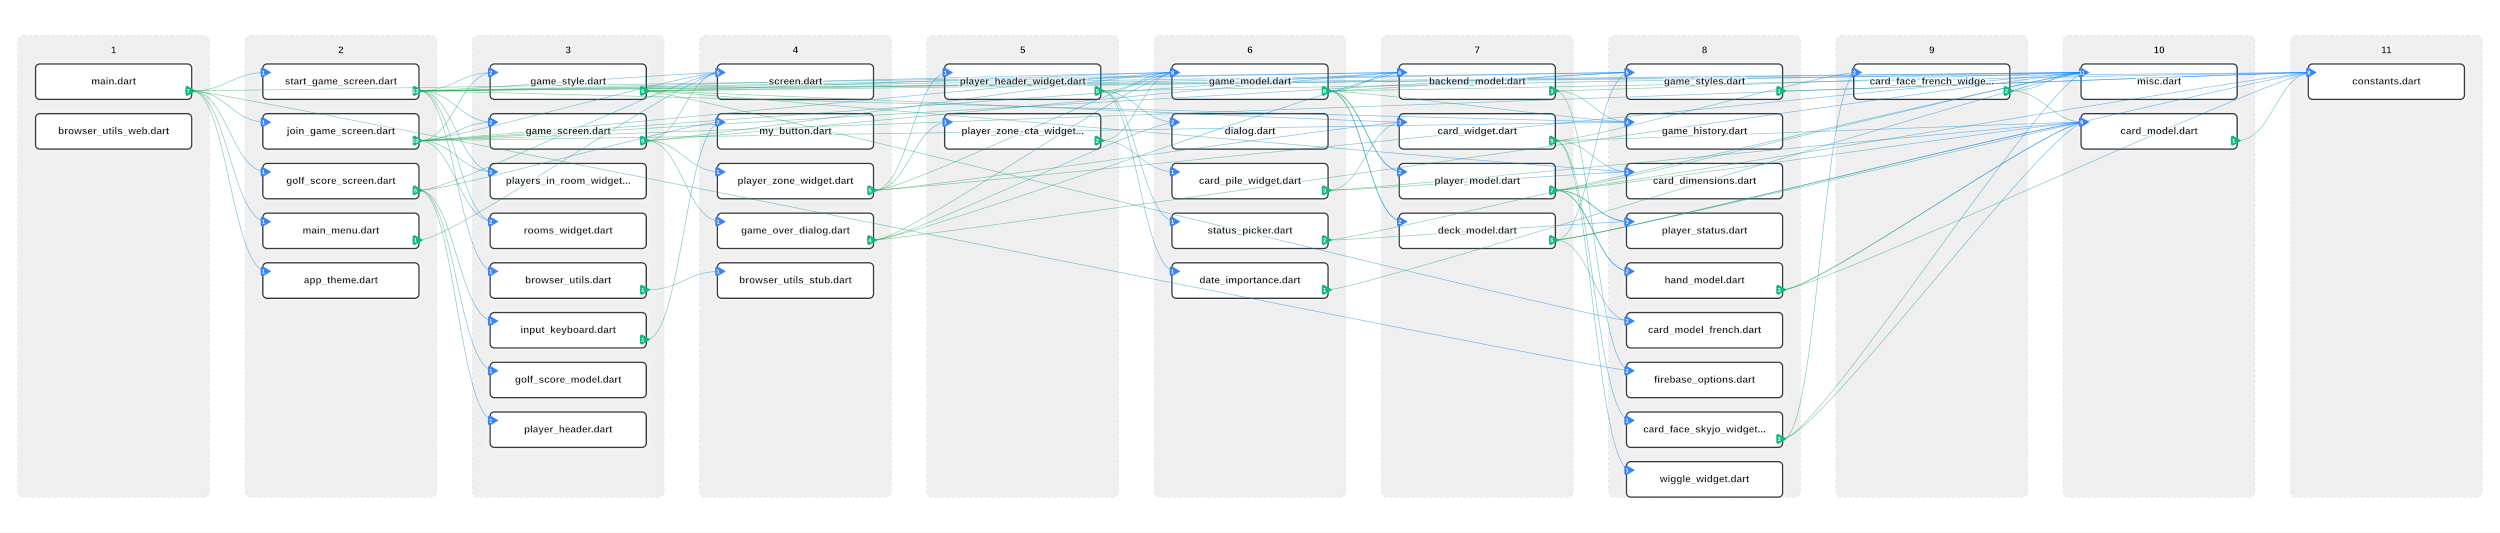
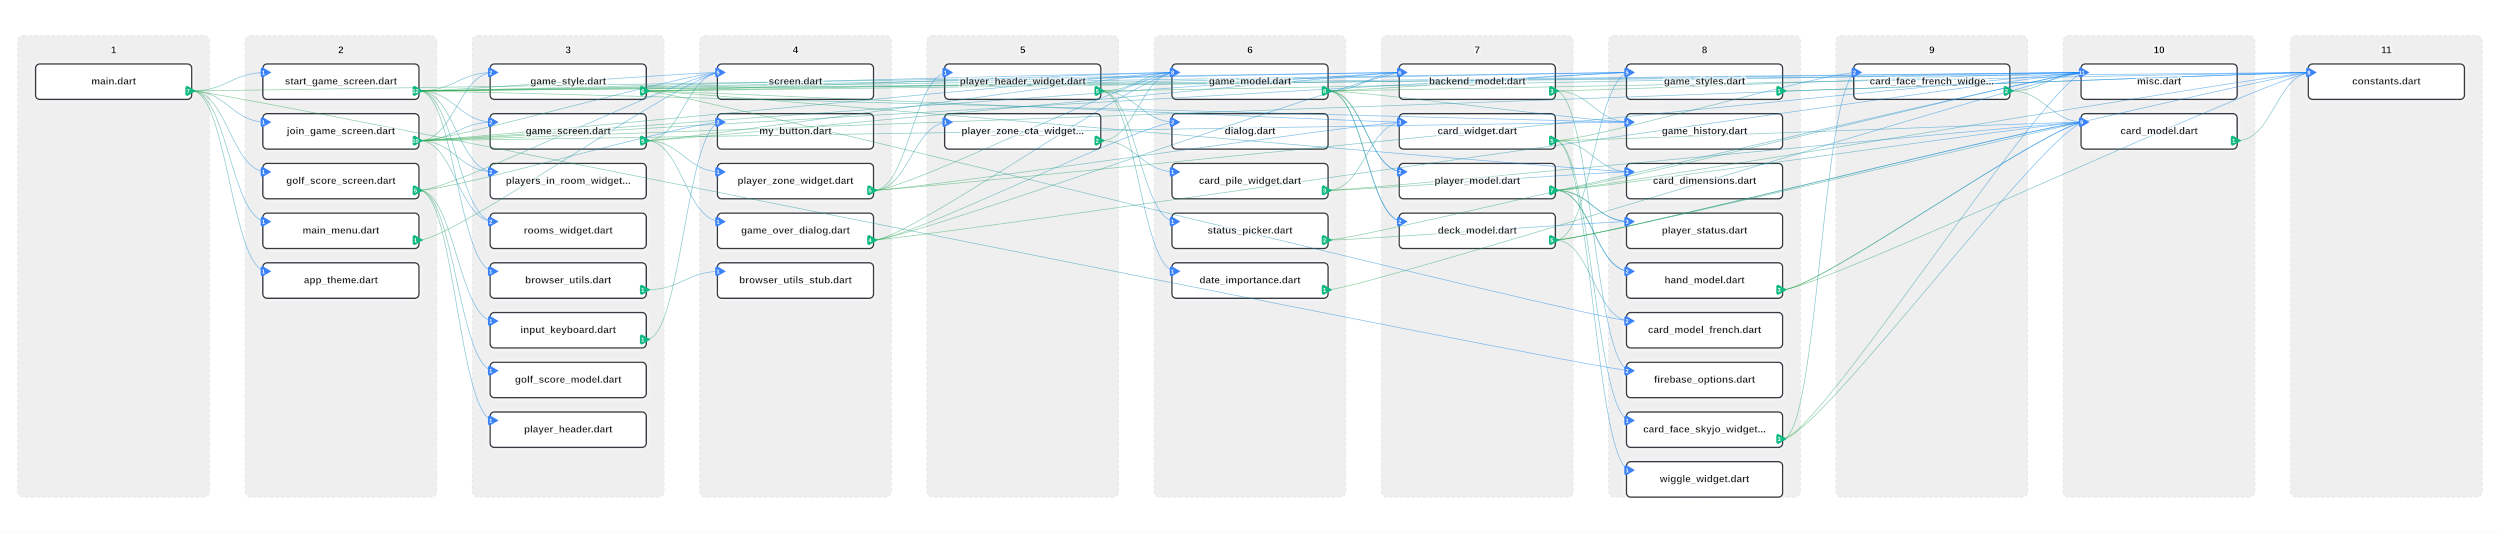
<svg xmlns="http://www.w3.org/2000/svg" width="3520" height="750" viewBox="0 0 3520 750" font-family="Arial, Helvetica, sans-serif">
  <defs>
    <filter id="whiteShadow" x="-20%" y="-20%" width="140%" height="140%">
      <feGaussianBlur in="SourceAlpha" stdDeviation="3" />
      <feOffset dx="0" dy="0" result="offsetblur" />
      <feFlood flood-color="white" flood-opacity="1" />
      <feComposite in2="offsetblur" operator="in" />
      <feMerge>
        <feMergeNode />
        <feMergeNode in="SourceGraphic" />
      </feMerge>
    </filter>
    <filter id="hierarchicalShadow" x="-20%" y="-20%" width="140%" height="140%">
      <feGaussianBlur in="SourceAlpha" stdDeviation="5" />
      <feOffset dx="2" dy="2" result="offsetblur" />
      <feFlood flood-color="rgba(0,0,0,0.1)" flood-opacity="0.8" />
      <feComposite in2="offsetblur" operator="in" />
      <feMerge>
        <feMergeNode />
        <feMergeNode in="SourceGraphic" />
      </feMerge>
    </filter>
    <filter id="outlineWhite">
      <feMorphology in="SourceAlpha" result="DILATED" operator="dilate" radius="2" />
      <feFlood flood-color="white" flood-opacity="0.5" result="WHITE" />
      <feComposite in="WHITE" in2="DILATED" operator="in" result="OUTLINE" />
      <feMerge>
        <feMergeNode in="OUTLINE" />
        <feMergeNode in="SourceGraphic" />
      </feMerge>
    </filter>
    <linearGradient id="horizontalGradient" x1="0%" y1="0%" x2="100%" y2="0%">
      <stop offset="0%" stop-color="#28a745" />
      <stop offset="100%" stop-color="#007bff" />
    </linearGradient>
    <linearGradient id="verticalGradient" x1="0%" y1="0%" x2="0%" y2="100%">
      <stop offset="0%" stop-color="#28a745" />
      <stop offset="100%" stop-color="#007bff" />
    </linearGradient>
  </defs>
  <style>
  /* Container and layer styles */
  .layerBackground { 
    fill: rgba(52, 58, 64, 0.08); 
    stroke: #dee2e6; 
    stroke-width: 1; 
    stroke-dasharray: 4,4; 
  }

  .layerBackground:hover { 
    fill: rgba(52, 58, 64, 0.12); 
    stroke: black; 
    stroke-dasharray: 0; 
    transition: all 0.3s ease-in-out; 
  }
  
  .layerTitle { 
    fill: black; 
    font-size: 14px; 
    font-weight: bold; 
    text-anchor: middle; 
    filter: url(#outlineWhite); 
  }
  
  /* Node styles */
  .nodeRect { 
    fill: #ffffff; 
    stroke: #343a40; 
    stroke-width: 2; 
    rx: 6; 
    ry: 6; 
    cursor: pointer; 
    filter: url(#whiteShadow); 
    transition: all 0.1s ease-in-out; 
  }
  
  .nodeRect:hover { 
    stroke: black; 
    stroke-width: 5; 
  }
  
  .nodeText { 
    fill: #212529; 
    font-size: 14px; 
    font-weight: 900; 
    text-anchor: middle; 
    dominant-baseline: middle; 
    filter: url(#outlineWhite); 
  }
  
  /* File node styles */
  .fileNode { 
    fill: #ffffff; 
    stroke: #d0d7de; 
    stroke-width: 1; 
    transition: all 0.1s ease-in-out; 
  }
  
  .fileNode:hover { 
    stroke: #007bff; 
    stroke-width: 2; 
  }
  
  /* Unified edge styles */
  .edge { 
    fill: none; 
    stroke: url(#horizontalGradient); 
    stroke-width: 1; 
    opacity: 0.5;
    transition: all 0.1s ease-in-out; 
  }
  
  .edge:hover { 
    stroke: url(#horizontalGradient); 
    stroke-width: 3; 
    opacity: 1.0; 
  }
  
  .edgeVertical { 
    fill: none; 
    stroke: url(#verticalGradient); 
    stroke-width: 1; 
    opacity: 0.5; 
    transition: all 0.1s ease-in-out; 
  }
  
  .edgeVertical:hover { 
    stroke: url(#verticalGradient); 
    stroke-width: 3; 
    opacity: 1.0; 
  }
  
  /* Special edge styles */
  .cycleEdge { 
    stroke: red; 
    stroke-width: 5; 
    opacity: 0.9; 
  }
  
  /* Unified badge styles with '?' cursor */
  .badge { 
    font-size: 10px; 
    font-weight: bold; 
    fill: white; 
    text-anchor: middle; 
    dominant-baseline: middle; 
    cursor: help; 
    transition: all 0.1s ease-in-out; 
  }
  
  .badge:hover { 
    opacity: 0.8; 
  }
  
  /* Special styles */
  .folderTitleLayer { 
    pointer-events: none; 
    isolation: isolate; 
  }
</style>
  <rect width="100%" height="100%" fill="white" />
  <rect x="25.0" y="50" width="270.0" height="650" rx="8" class="layerBackground" />
  <text x="160.0" y="75" class="layerTitle">1</text>
  <rect x="345.0" y="50" width="270.0" height="650" rx="8" class="layerBackground" />
  <text x="480.0" y="75" class="layerTitle">2</text>
  <rect x="665.0" y="50" width="270.0" height="650" rx="8" class="layerBackground" />
  <text x="800.0" y="75" class="layerTitle">3</text>
  <rect x="985.0" y="50" width="270.0" height="650" rx="8" class="layerBackground" />
  <text x="1120.0" y="75" class="layerTitle">4</text>
  <rect x="1305.0" y="50" width="270.0" height="650" rx="8" class="layerBackground" />
  <text x="1440.0" y="75" class="layerTitle">5</text>
  <rect x="1625.0" y="50" width="270.0" height="650" rx="8" class="layerBackground" />
  <text x="1760.0" y="75" class="layerTitle">6</text>
  <rect x="1945.0" y="50" width="270.0" height="650" rx="8" class="layerBackground" />
  <text x="2080.0" y="75" class="layerTitle">7</text>
  <rect x="2265.0" y="50" width="270.0" height="650" rx="8" class="layerBackground" />
  <text x="2400.0" y="75" class="layerTitle">8</text>
  <rect x="2585.0" y="50" width="270.0" height="650" rx="8" class="layerBackground" />
  <text x="2720.0" y="75" class="layerTitle">9</text>
  <rect x="2905.0" y="50" width="270.0" height="650" rx="8" class="layerBackground" />
  <text x="3040.0" y="75" class="layerTitle">10</text>
  <rect x="3225.0" y="50" width="270.0" height="650" rx="8" class="layerBackground" />
  <text x="3360.0" y="75" class="layerTitle">11</text>
  <rect x="50.0" y="90.0" width="220" height="50" class="nodeRect" />
-   <rect x="50.0" y="160.0" width="220" height="50" class="nodeRect" />
  <rect x="370.0" y="90.0" width="220" height="50" class="nodeRect" />
  <rect x="370.0" y="160.0" width="220" height="50" class="nodeRect" />
  <rect x="370.0" y="230.0" width="220" height="50" class="nodeRect" />
  <rect x="370.0" y="300.0" width="220" height="50" class="nodeRect" />
  <rect x="370.0" y="370.0" width="220" height="50" class="nodeRect" />
  <rect x="690.0" y="90.0" width="220" height="50" class="nodeRect" />
  <rect x="690.0" y="160.0" width="220" height="50" class="nodeRect" />
  <rect x="690.0" y="230.0" width="220" height="50" class="nodeRect" />
  <rect x="690.0" y="300.0" width="220" height="50" class="nodeRect" />
  <rect x="690.0" y="370.0" width="220" height="50" class="nodeRect" />
  <rect x="690.0" y="440.0" width="220" height="50" class="nodeRect" />
  <rect x="690.0" y="510.0" width="220" height="50" class="nodeRect" />
  <rect x="690.0" y="580.0" width="220" height="50" class="nodeRect" />
  <rect x="1010.0" y="90.0" width="220" height="50" class="nodeRect" />
  <rect x="1010.0" y="160.0" width="220" height="50" class="nodeRect" />
  <rect x="1010.0" y="230.0" width="220" height="50" class="nodeRect" />
  <rect x="1010.0" y="300.0" width="220" height="50" class="nodeRect" />
  <rect x="1010.0" y="370.0" width="220" height="50" class="nodeRect" />
  <rect x="1330.0" y="90.0" width="220" height="50" class="nodeRect" />
  <rect x="1330.0" y="160.0" width="220" height="50" class="nodeRect" />
  <rect x="1650.0" y="90.0" width="220" height="50" class="nodeRect" />
  <rect x="1650.0" y="160.0" width="220" height="50" class="nodeRect" />
  <rect x="1650.0" y="230.0" width="220" height="50" class="nodeRect" />
  <rect x="1650.0" y="300.0" width="220" height="50" class="nodeRect" />
  <rect x="1650.0" y="370.0" width="220" height="50" class="nodeRect" />
  <rect x="1970.0" y="90.0" width="220" height="50" class="nodeRect" />
  <rect x="1970.0" y="160.0" width="220" height="50" class="nodeRect" />
  <rect x="1970.0" y="230.0" width="220" height="50" class="nodeRect" />
  <rect x="1970.0" y="300.0" width="220" height="50" class="nodeRect" />
  <rect x="2290.0" y="90.0" width="220" height="50" class="nodeRect" />
  <rect x="2290.0" y="160.0" width="220" height="50" class="nodeRect" />
  <rect x="2290.0" y="230.0" width="220" height="50" class="nodeRect" />
  <rect x="2290.0" y="300.0" width="220" height="50" class="nodeRect" />
  <rect x="2290.0" y="370.0" width="220" height="50" class="nodeRect" />
  <rect x="2290.0" y="440.0" width="220" height="50" class="nodeRect" />
  <rect x="2290.0" y="510.0" width="220" height="50" class="nodeRect" />
  <rect x="2290.0" y="580.0" width="220" height="50" class="nodeRect" />
  <rect x="2290.0" y="650.0" width="220" height="50" class="nodeRect" />
  <rect x="2610.0" y="90.0" width="220" height="50" class="nodeRect" />
  <rect x="2930.0" y="90.0" width="220" height="50" class="nodeRect" />
  <rect x="2930.0" y="160.0" width="220" height="50" class="nodeRect" />
  <rect x="3250.0" y="90.0" width="220" height="50" class="nodeRect" />
  <g>
    <path d="M 910.0 408.0 C 960.0 408.0, 966.0 382.0, 1016.0 382.0" class="edge" />
  </g>
  <g>
    <path d="M 1870.0 128.0 C 1920.0 128.0, 1926.0 102.0, 1976.0 102.0" class="edge" />
  </g>
  <g>
    <path d="M 1870.0 128.0 C 1920.0 128.0, 1926.0 312.0, 1976.0 312.0" class="edge" />
  </g>
  <g>
    <path d="M 1870.0 128.0 C 1920.0 128.0, 3206.0 102.0, 3256.0 102.0" class="edge" />
  </g>
  <g>
    <path d="M 1870.0 128.0 C 1920.0 128.0, 2246.0 172.0, 2296.0 172.0" class="edge" />
  </g>
  <g>
    <path d="M 1870.0 128.0 C 1920.0 128.0, 2246.0 102.0, 2296.0 102.0" class="edge" />
  </g>
  <g>
    <path d="M 1870.0 128.0 C 1920.0 128.0, 1926.0 242.0, 1976.0 242.0" class="edge" />
  </g>
  <g>
    <path d="M 1870.0 128.0 C 1920.0 128.0, 1926.0 312.0, 1976.0 312.0" class="edge" />
  </g>
  <g>
    <path d="M 1870.0 128.0 C 1920.0 128.0, 1926.0 242.0, 1976.0 242.0" class="edge" />
  </g>
  <g>
    <path d="M 2510.0 128.0 C 2560.0 128.0, 3206.0 102.0, 3256.0 102.0" class="edge" />
  </g>
  <g>
    <path d="M 2510.0 408.0 C 2560.0 408.0, 2886.0 172.0, 2936.0 172.0" class="edge" />
  </g>
  <g>
    <path d="M 2510.0 408.0 C 2560.0 408.0, 3206.0 102.0, 3256.0 102.0" class="edge" />
  </g>
  <g>
    <path d="M 2510.0 408.0 C 2560.0 408.0, 2886.0 172.0, 2936.0 172.0" class="edge" />
  </g>
  <g>
    <path d="M 2190.0 268.0 C 2240.0 268.0, 2886.0 102.0, 2936.0 102.0" class="edge" />
  </g>
  <g>
    <path d="M 2190.0 268.0 C 2240.0 268.0, 3206.0 102.0, 3256.0 102.0" class="edge" />
  </g>
  <g>
    <path d="M 2190.0 268.0 C 2240.0 268.0, 2246.0 382.0, 2296.0 382.0" class="edge" />
  </g>
  <g>
    <path d="M 2190.0 268.0 C 2240.0 268.0, 2246.0 312.0, 2296.0 312.0" class="edge" />
  </g>
  <g>
    <path d="M 2190.0 268.0 C 2240.0 268.0, 2886.0 172.0, 2936.0 172.0" class="edge" />
  </g>
  <g>
    <path d="M 2190.0 268.0 C 2240.0 268.0, 2246.0 382.0, 2296.0 382.0" class="edge" />
  </g>
  <g>
    <path d="M 2190.0 268.0 C 2240.0 268.0, 2246.0 312.0, 2296.0 312.0" class="edge" />
  </g>
  <g>
    <path d="M 3150.0 198.0 C 3200.0 198.0, 3206.0 102.0, 3256.0 102.0" class="edge" />
  </g>
  <g>
    <path d="M 2190.0 128.0 C 2240.0 128.0, 2886.0 102.0, 2936.0 102.0" class="edge" />
  </g>
  <g>
    <path d="M 2190.0 128.0 C 2240.0 128.0, 2246.0 522.0, 2296.0 522.0" class="edge" />
  </g>
  <g>
    <path d="M 2190.0 128.0 C 2240.0 128.0, 2246.0 172.0, 2296.0 172.0" class="edge" />
  </g>
  <g>
    <path d="M 2190.0 338.0 C 2240.0 338.0, 2886.0 172.0, 2936.0 172.0" class="edge" />
  </g>
  <g>
    <path d="M 2190.0 338.0 C 2240.0 338.0, 2246.0 452.0, 2296.0 452.0" class="edge" />
  </g>
  <g>
    <path d="M 2190.0 338.0 C 2240.0 338.0, 2246.0 102.0, 2296.0 102.0" class="edge" />
  </g>
  <g>
    <path d="M 2190.0 338.0 C 2240.0 338.0, 3206.0 102.0, 3256.0 102.0" class="edge" />
  </g>
  <g>
    <path d="M 2190.0 338.0 C 2240.0 338.0, 2886.0 172.0, 2936.0 172.0" class="edge" />
  </g>
  <g>
    <path d="M 590.0 198.0 C 640.0 198.0, 1926.0 102.0, 1976.0 102.0" class="edge" />
  </g>
  <g>
    <path d="M 590.0 198.0 C 640.0 198.0, 2246.0 172.0, 2296.0 172.0" class="edge" />
  </g>
  <g>
    <path d="M 590.0 198.0 C 640.0 198.0, 1606.0 102.0, 1656.0 102.0" class="edge" />
  </g>
  <g>
    <path d="M 590.0 198.0 C 640.0 198.0, 646.0 102.0, 696.0 102.0" class="edge" />
  </g>
  <g>
    <path d="M 590.0 198.0 C 640.0 198.0, 2246.0 102.0, 2296.0 102.0" class="edge" />
  </g>
  <g>
    <path d="M 590.0 198.0 C 640.0 198.0, 646.0 172.0, 696.0 172.0" class="edge" />
  </g>
  <g>
    <path d="M 590.0 198.0 C 640.0 198.0, 966.0 102.0, 1016.0 102.0" class="edge" />
  </g>
  <g>
    <path d="M 590.0 198.0 C 640.0 198.0, 646.0 242.0, 696.0 242.0" class="edge" />
  </g>
  <g>
    <path d="M 590.0 198.0 C 640.0 198.0, 646.0 312.0, 696.0 312.0" class="edge" />
  </g>
  <g>
    <path d="M 590.0 198.0 C 640.0 198.0, 3206.0 102.0, 3256.0 102.0" class="edge" />
  </g>
  <g>
    <path d="M 1230.0 338.0 C 1280.0 338.0, 2886.0 102.0, 2936.0 102.0" class="edge" />
  </g>
  <g>
    <path d="M 1230.0 338.0 C 1280.0 338.0, 1926.0 102.0, 1976.0 102.0" class="edge" />
  </g>
  <g>
    <path d="M 1230.0 338.0 C 1280.0 338.0, 1606.0 102.0, 1656.0 102.0" class="edge" />
  </g>
  <g>
    <path d="M 1230.0 338.0 C 1280.0 338.0, 1606.0 172.0, 1656.0 172.0" class="edge" />
  </g>
  <g>
    <path d="M 910.0 198.0 C 960.0 198.0, 1926.0 102.0, 1976.0 102.0" class="edge" />
  </g>
  <g>
    <path d="M 910.0 198.0 C 960.0 198.0, 1606.0 102.0, 1656.0 102.0" class="edge" />
  </g>
  <g>
    <path d="M 910.0 198.0 C 960.0 198.0, 966.0 312.0, 1016.0 312.0" class="edge" />
  </g>
  <g>
    <path d="M 910.0 198.0 C 960.0 198.0, 966.0 102.0, 1016.0 102.0" class="edge" />
  </g>
  <g>
    <path d="M 910.0 198.0 C 960.0 198.0, 966.0 242.0, 1016.0 242.0" class="edge" />
  </g>
  <g>
    <path d="M 590.0 128.0 C 640.0 128.0, 2886.0 102.0, 2936.0 102.0" class="edge" />
  </g>
  <g>
    <path d="M 590.0 128.0 C 640.0 128.0, 1926.0 102.0, 1976.0 102.0" class="edge" />
  </g>
  <g>
    <path d="M 590.0 128.0 C 640.0 128.0, 3206.0 102.0, 3256.0 102.0" class="edge" />
  </g>
  <g>
    <path d="M 590.0 128.0 C 640.0 128.0, 2246.0 172.0, 2296.0 172.0" class="edge" />
  </g>
  <g>
    <path d="M 590.0 128.0 C 640.0 128.0, 1606.0 102.0, 1656.0 102.0" class="edge" />
  </g>
  <g>
    <path d="M 590.0 128.0 C 640.0 128.0, 646.0 102.0, 696.0 102.0" class="edge" />
  </g>
  <g>
    <path d="M 590.0 128.0 C 640.0 128.0, 2246.0 102.0, 2296.0 102.0" class="edge" />
  </g>
  <g>
    <path d="M 590.0 128.0 C 640.0 128.0, 646.0 172.0, 696.0 172.0" class="edge" />
  </g>
  <g>
    <path d="M 590.0 128.0 C 640.0 128.0, 966.0 102.0, 1016.0 102.0" class="edge" />
  </g>
  <g>
    <path d="M 590.0 128.0 C 640.0 128.0, 646.0 242.0, 696.0 242.0" class="edge" />
  </g>
  <g>
    <path d="M 590.0 128.0 C 640.0 128.0, 646.0 312.0, 696.0 312.0" class="edge" />
  </g>
  <g>
    <path d="M 590.0 128.0 C 640.0 128.0, 646.0 382.0, 696.0 382.0" class="edge" />
  </g>
  <g>
    <path d="M 590.0 338.0 C 640.0 338.0, 966.0 102.0, 1016.0 102.0" class="edge" />
  </g>
  <g>
    <path d="M 590.0 268.0 C 640.0 268.0, 646.0 522.0, 696.0 522.0" class="edge" />
  </g>
  <g>
    <path d="M 590.0 268.0 C 640.0 268.0, 966.0 102.0, 1016.0 102.0" class="edge" />
  </g>
  <g>
    <path d="M 590.0 268.0 C 640.0 268.0, 646.0 452.0, 696.0 452.0" class="edge" />
  </g>
  <g>
    <path d="M 590.0 268.0 C 640.0 268.0, 966.0 172.0, 1016.0 172.0" class="edge" />
  </g>
  <g>
    <path d="M 590.0 268.0 C 640.0 268.0, 646.0 592.0, 696.0 592.0" class="edge" />
  </g>
  <g>
    <path d="M 270.0 128.0 C 320.0 128.0, 1926.0 102.0, 1976.0 102.0" class="edge" />
  </g>
  <g>
    <path d="M 270.0 128.0 C 320.0 128.0, 2246.0 522.0, 2296.0 522.0" class="edge" />
  </g>
  <g>
    <path d="M 270.0 128.0 C 320.0 128.0, 326.0 172.0, 376.0 172.0" class="edge" />
  </g>
  <g>
    <path d="M 270.0 128.0 C 320.0 128.0, 326.0 102.0, 376.0 102.0" class="edge" />
  </g>
  <g>
    <path d="M 270.0 128.0 C 320.0 128.0, 326.0 242.0, 376.0 242.0" class="edge" />
  </g>
  <g>
    <path d="M 270.0 128.0 C 320.0 128.0, 326.0 312.0, 376.0 312.0" class="edge" />
  </g>
  <g>
    <path d="M 270.0 128.0 C 320.0 128.0, 326.0 382.0, 376.0 382.0" class="edge" />
  </g>
  <g>
    <path d="M 910.0 478.0 C 960.0 478.0, 966.0 172.0, 1016.0 172.0" class="edge" />
  </g>
  <g>
    <path d="M 1870.0 408.0 C 1920.0 408.0, 2886.0 102.0, 2936.0 102.0" class="edge" />
  </g>
  <g>
    <path d="M 1870.0 268.0 C 1920.0 268.0, 2246.0 242.0, 2296.0 242.0" class="edge" />
  </g>
  <g>
    <path d="M 1870.0 268.0 C 1920.0 268.0, 2886.0 172.0, 2936.0 172.0" class="edge" />
  </g>
  <g>
    <path d="M 1870.0 268.0 C 1920.0 268.0, 1926.0 172.0, 1976.0 172.0" class="edge" />
  </g>
  <g>
    <path d="M 2510.0 618.0 C 2560.0 618.0, 2886.0 102.0, 2936.0 102.0" class="edge" />
  </g>
  <g>
    <path d="M 2510.0 618.0 C 2560.0 618.0, 2886.0 172.0, 2936.0 172.0" class="edge" />
  </g>
  <g>
    <path d="M 2510.0 618.0 C 2560.0 618.0, 2566.0 102.0, 2616.0 102.0" class="edge" />
  </g>
  <g>
    <path d="M 2190.0 198.0 C 2240.0 198.0, 2246.0 242.0, 2296.0 242.0" class="edge" />
  </g>
  <g>
    <path d="M 2190.0 198.0 C 2240.0 198.0, 2886.0 172.0, 2936.0 172.0" class="edge" />
  </g>
  <g>
    <path d="M 2190.0 198.0 C 2240.0 198.0, 2566.0 102.0, 2616.0 102.0" class="edge" />
  </g>
  <g>
    <path d="M 2190.0 198.0 C 2240.0 198.0, 2246.0 592.0, 2296.0 592.0" class="edge" />
  </g>
  <g>
    <path d="M 2190.0 198.0 C 2240.0 198.0, 2246.0 662.0, 2296.0 662.0" class="edge" />
  </g>
  <g>
    <path d="M 2830.0 128.0 C 2880.0 128.0, 2886.0 102.0, 2936.0 102.0" class="edge" />
  </g>
  <g>
    <path d="M 2830.0 128.0 C 2880.0 128.0, 2886.0 172.0, 2936.0 172.0" class="edge" />
  </g>
  <g>
    <path d="M 910.0 128.0 C 960.0 128.0, 2886.0 102.0, 2936.0 102.0" class="edge" />
  </g>
  <g>
    <path d="M 910.0 128.0 C 960.0 128.0, 2246.0 242.0, 2296.0 242.0" class="edge" />
  </g>
  <g>
    <path d="M 910.0 128.0 C 960.0 128.0, 2246.0 452.0, 2296.0 452.0" class="edge" />
  </g>
  <g>
    <path d="M 910.0 128.0 C 960.0 128.0, 1606.0 102.0, 1656.0 102.0" class="edge" />
  </g>
  <g>
    <path d="M 910.0 128.0 C 960.0 128.0, 2246.0 102.0, 2296.0 102.0" class="edge" />
  </g>
  <g>
    <path d="M 910.0 128.0 C 960.0 128.0, 1926.0 172.0, 1976.0 172.0" class="edge" />
  </g>
  <g>
    <path d="M 1550.0 198.0 C 1600.0 198.0, 1606.0 102.0, 1656.0 102.0" class="edge" />
  </g>
  <g>
    <path d="M 1550.0 198.0 C 1600.0 198.0, 1606.0 242.0, 1656.0 242.0" class="edge" />
  </g>
  <g>
    <path d="M 1870.0 338.0 C 1920.0 338.0, 2886.0 102.0, 2936.0 102.0" class="edge" />
  </g>
  <g>
    <path d="M 1870.0 338.0 C 1920.0 338.0, 2246.0 312.0, 2296.0 312.0" class="edge" />
  </g>
  <g>
    <path d="M 1550.0 128.0 C 1600.0 128.0, 2886.0 102.0, 2936.0 102.0" class="edge" />
  </g>
  <g>
    <path d="M 1550.0 128.0 C 1600.0 128.0, 1606.0 102.0, 1656.0 102.0" class="edge" />
  </g>
  <g>
    <path d="M 1550.0 128.0 C 1600.0 128.0, 1606.0 382.0, 1656.0 382.0" class="edge" />
  </g>
  <g>
    <path d="M 1550.0 128.0 C 1600.0 128.0, 1606.0 172.0, 1656.0 172.0" class="edge" />
  </g>
  <g>
    <path d="M 1550.0 128.0 C 1600.0 128.0, 1606.0 312.0, 1656.0 312.0" class="edge" />
  </g>
  <g>
    <path d="M 1230.0 268.0 C 1280.0 268.0, 2886.0 102.0, 2936.0 102.0" class="edge" />
  </g>
  <g>
    <path d="M 1230.0 268.0 C 1280.0 268.0, 1606.0 102.0, 1656.0 102.0" class="edge" />
  </g>
  <g>
    <path d="M 1230.0 268.0 C 1280.0 268.0, 1926.0 172.0, 1976.0 172.0" class="edge" />
  </g>
  <g>
    <path d="M 1230.0 268.0 C 1280.0 268.0, 1286.0 102.0, 1336.0 102.0" class="edge" />
  </g>
  <g>
    <path d="M 1230.0 268.0 C 1280.0 268.0, 1286.0 172.0, 1336.0 172.0" class="edge" />
  </g>
  <g class="outgoingBadge">
    <path d="M 276.0,128.0 L 264.0,121.0 Q 261.0,121.0 261.0,124.0 L 261.0,132.0 Q 261.0,135.0 264.0,135.0 Z" fill="#10b981" />
    <text x="265.0" y="131.0" text-anchor="middle" fill="white" font-size="8" font-weight="bold">7</text>
  </g>
  <text x="160.0" y="115.0" class="nodeText">main.dart</text>
-   <text x="160.0" y="185.0" class="nodeText">browser_utils_web.dart</text>
  <g class="incomingBadge">
    <path d="M 382.0,102.0 L 370.0,95.0 Q 367.0,95.0 367.0,98.0 L 367.0,106.0 Q 367.0,109.0 370.0,109.0 Z" fill="#3b82f6" />
    <text x="371.0" y="105.0" text-anchor="middle" fill="white" font-size="8" font-weight="bold">1</text>
  </g>
  <g class="outgoingBadge">
    <path d="M 596.0,128.0 L 584.0,121.0 Q 581.0,121.0 581.0,124.0 L 581.0,132.0 Q 581.0,135.0 584.0,135.0 Z" fill="#10b981" />
    <text x="585.0" y="131.0" text-anchor="middle" fill="white" font-size="8" font-weight="bold">12</text>
  </g>
  <text x="480.0" y="115.0" class="nodeText">start_game_screen.dart</text>
  <g class="incomingBadge">
    <path d="M 382.0,172.0 L 370.0,165.0 Q 367.0,165.0 367.0,168.0 L 367.0,176.0 Q 367.0,179.0 370.0,179.0 Z" fill="#3b82f6" />
    <text x="371.0" y="175.0" text-anchor="middle" fill="white" font-size="8" font-weight="bold">1</text>
  </g>
  <g class="outgoingBadge">
    <path d="M 596.0,198.0 L 584.0,191.0 Q 581.0,191.0 581.0,194.0 L 581.0,202.0 Q 581.0,205.0 584.0,205.0 Z" fill="#10b981" />
    <text x="585.0" y="201.0" text-anchor="middle" fill="white" font-size="8" font-weight="bold">10</text>
  </g>
  <text x="480.0" y="185.0" class="nodeText">join_game_screen.dart</text>
  <g class="incomingBadge">
    <path d="M 382.0,242.0 L 370.0,235.0 Q 367.0,235.0 367.0,238.0 L 367.0,246.0 Q 367.0,249.0 370.0,249.0 Z" fill="#3b82f6" />
    <text x="371.0" y="245.0" text-anchor="middle" fill="white" font-size="8" font-weight="bold">1</text>
  </g>
  <g class="outgoingBadge">
    <path d="M 596.0,268.0 L 584.0,261.0 Q 581.0,261.0 581.0,264.0 L 581.0,272.0 Q 581.0,275.0 584.0,275.0 Z" fill="#10b981" />
    <text x="585.0" y="271.0" text-anchor="middle" fill="white" font-size="8" font-weight="bold">5</text>
  </g>
  <text x="480.0" y="255.0" class="nodeText">golf_score_screen.dart</text>
  <g class="incomingBadge">
    <path d="M 382.0,312.0 L 370.0,305.0 Q 367.0,305.0 367.0,308.0 L 367.0,316.0 Q 367.0,319.0 370.0,319.0 Z" fill="#3b82f6" />
    <text x="371.0" y="315.0" text-anchor="middle" fill="white" font-size="8" font-weight="bold">1</text>
  </g>
  <g class="outgoingBadge">
    <path d="M 596.0,338.0 L 584.0,331.0 Q 581.0,331.0 581.0,334.0 L 581.0,342.0 Q 581.0,345.0 584.0,345.0 Z" fill="#10b981" />
    <text x="585.0" y="341.0" text-anchor="middle" fill="white" font-size="8" font-weight="bold">1</text>
  </g>
  <text x="480.0" y="325.0" class="nodeText">main_menu.dart</text>
  <g class="incomingBadge">
    <path d="M 382.0,382.0 L 370.0,375.0 Q 367.0,375.0 367.0,378.0 L 367.0,386.0 Q 367.0,389.0 370.0,389.0 Z" fill="#3b82f6" />
    <text x="371.0" y="385.0" text-anchor="middle" fill="white" font-size="8" font-weight="bold">1</text>
  </g>
  <text x="480.0" y="395.0" class="nodeText">app_theme.dart</text>
  <g class="incomingBadge">
    <path d="M 702.0,102.0 L 690.0,95.0 Q 687.0,95.0 687.0,98.0 L 687.0,106.0 Q 687.0,109.0 690.0,109.0 Z" fill="#3b82f6" />
    <text x="691.0" y="105.0" text-anchor="middle" fill="white" font-size="8" font-weight="bold">2</text>
  </g>
  <g class="outgoingBadge">
    <path d="M 916.0,128.0 L 904.0,121.0 Q 901.0,121.0 901.0,124.0 L 901.0,132.0 Q 901.0,135.0 904.0,135.0 Z" fill="#10b981" />
    <text x="905.0" y="131.0" text-anchor="middle" fill="white" font-size="8" font-weight="bold">6</text>
  </g>
  <text x="800.0" y="115.0" class="nodeText">game_style.dart</text>
  <g class="incomingBadge">
    <path d="M 702.0,172.0 L 690.0,165.0 Q 687.0,165.0 687.0,168.0 L 687.0,176.0 Q 687.0,179.0 690.0,179.0 Z" fill="#3b82f6" />
    <text x="691.0" y="175.0" text-anchor="middle" fill="white" font-size="8" font-weight="bold">2</text>
  </g>
  <g class="outgoingBadge">
    <path d="M 916.0,198.0 L 904.0,191.0 Q 901.0,191.0 901.0,194.0 L 901.0,202.0 Q 901.0,205.0 904.0,205.0 Z" fill="#10b981" />
    <text x="905.0" y="201.0" text-anchor="middle" fill="white" font-size="8" font-weight="bold">5</text>
  </g>
  <text x="800.0" y="185.0" class="nodeText">game_screen.dart</text>
  <g class="incomingBadge">
    <path d="M 702.0,242.0 L 690.0,235.0 Q 687.0,235.0 687.0,238.0 L 687.0,246.0 Q 687.0,249.0 690.0,249.0 Z" fill="#3b82f6" />
    <text x="691.0" y="245.0" text-anchor="middle" fill="white" font-size="8" font-weight="bold">2</text>
  </g>
  <text x="800.0" y="255.0" class="nodeText">players_in_room_widget...</text>
  <g class="incomingBadge">
    <path d="M 702.0,312.0 L 690.0,305.0 Q 687.0,305.0 687.0,308.0 L 687.0,316.0 Q 687.0,319.0 690.0,319.0 Z" fill="#3b82f6" />
    <text x="691.0" y="315.0" text-anchor="middle" fill="white" font-size="8" font-weight="bold">2</text>
  </g>
  <text x="800.0" y="325.0" class="nodeText">rooms_widget.dart</text>
  <g class="incomingBadge">
    <path d="M 702.0,382.0 L 690.0,375.0 Q 687.0,375.0 687.0,378.0 L 687.0,386.0 Q 687.0,389.0 690.0,389.0 Z" fill="#3b82f6" />
    <text x="691.0" y="385.0" text-anchor="middle" fill="white" font-size="8" font-weight="bold">1</text>
  </g>
  <g class="outgoingBadge">
    <path d="M 916.0,408.0 L 904.0,401.0 Q 901.0,401.0 901.0,404.0 L 901.0,412.0 Q 901.0,415.0 904.0,415.0 Z" fill="#10b981" />
    <text x="905.0" y="411.0" text-anchor="middle" fill="white" font-size="8" font-weight="bold">1</text>
  </g>
  <text x="800.0" y="395.0" class="nodeText">browser_utils.dart</text>
  <g class="incomingBadge">
    <path d="M 702.0,452.0 L 690.0,445.0 Q 687.0,445.0 687.0,448.0 L 687.0,456.0 Q 687.0,459.0 690.0,459.0 Z" fill="#3b82f6" />
    <text x="691.0" y="455.0" text-anchor="middle" fill="white" font-size="8" font-weight="bold">1</text>
  </g>
  <g class="outgoingBadge">
    <path d="M 916.0,478.0 L 904.0,471.0 Q 901.0,471.0 901.0,474.0 L 901.0,482.0 Q 901.0,485.0 904.0,485.0 Z" fill="#10b981" />
    <text x="905.0" y="481.0" text-anchor="middle" fill="white" font-size="8" font-weight="bold">1</text>
  </g>
  <text x="800.0" y="465.0" class="nodeText">input_keyboard.dart</text>
  <g class="incomingBadge">
    <path d="M 702.0,522.0 L 690.0,515.0 Q 687.0,515.0 687.0,518.0 L 687.0,526.0 Q 687.0,529.0 690.0,529.0 Z" fill="#3b82f6" />
    <text x="691.0" y="525.0" text-anchor="middle" fill="white" font-size="8" font-weight="bold">1</text>
  </g>
  <text x="800.0" y="535.0" class="nodeText">golf_score_model.dart</text>
  <g class="incomingBadge">
    <path d="M 702.0,592.0 L 690.0,585.0 Q 687.0,585.0 687.0,588.0 L 687.0,596.0 Q 687.0,599.0 690.0,599.0 Z" fill="#3b82f6" />
    <text x="691.0" y="595.0" text-anchor="middle" fill="white" font-size="8" font-weight="bold">1</text>
  </g>
  <text x="800.0" y="605.0" class="nodeText">player_header.dart</text>
  <g class="incomingBadge">
    <path d="M 1022.0,102.0 L 1010.0,95.0 Q 1007.0,95.0 1007.0,98.0 L 1007.0,106.0 Q 1007.0,109.0 1010.0,109.0 Z" fill="#3b82f6" />
    <text x="1011.0" y="105.0" text-anchor="middle" fill="white" font-size="8" font-weight="bold">5</text>
  </g>
  <text x="1120.0" y="115.0" class="nodeText">screen.dart</text>
  <g class="incomingBadge">
    <path d="M 1022.0,172.0 L 1010.0,165.0 Q 1007.0,165.0 1007.0,168.0 L 1007.0,176.0 Q 1007.0,179.0 1010.0,179.0 Z" fill="#3b82f6" />
    <text x="1011.0" y="175.0" text-anchor="middle" fill="white" font-size="8" font-weight="bold">2</text>
  </g>
  <text x="1120.0" y="185.0" class="nodeText">my_button.dart</text>
  <g class="incomingBadge">
    <path d="M 1022.0,242.0 L 1010.0,235.0 Q 1007.0,235.0 1007.0,238.0 L 1007.0,246.0 Q 1007.0,249.0 1010.0,249.0 Z" fill="#3b82f6" />
    <text x="1011.0" y="245.0" text-anchor="middle" fill="white" font-size="8" font-weight="bold">1</text>
  </g>
  <g class="outgoingBadge">
    <path d="M 1236.0,268.0 L 1224.0,261.0 Q 1221.0,261.0 1221.0,264.0 L 1221.0,272.0 Q 1221.0,275.0 1224.0,275.0 Z" fill="#10b981" />
    <text x="1225.0" y="271.0" text-anchor="middle" fill="white" font-size="8" font-weight="bold">5</text>
  </g>
  <text x="1120.0" y="255.0" class="nodeText">player_zone_widget.dart</text>
  <g class="incomingBadge">
    <path d="M 1022.0,312.0 L 1010.0,305.0 Q 1007.0,305.0 1007.0,308.0 L 1007.0,316.0 Q 1007.0,319.0 1010.0,319.0 Z" fill="#3b82f6" />
    <text x="1011.0" y="315.0" text-anchor="middle" fill="white" font-size="8" font-weight="bold">1</text>
  </g>
  <g class="outgoingBadge">
    <path d="M 1236.0,338.0 L 1224.0,331.0 Q 1221.0,331.0 1221.0,334.0 L 1221.0,342.0 Q 1221.0,345.0 1224.0,345.0 Z" fill="#10b981" />
    <text x="1225.0" y="341.0" text-anchor="middle" fill="white" font-size="8" font-weight="bold">4</text>
  </g>
  <text x="1120.0" y="325.0" class="nodeText">game_over_dialog.dart</text>
  <g class="incomingBadge">
    <path d="M 1022.0,382.0 L 1010.0,375.0 Q 1007.0,375.0 1007.0,378.0 L 1007.0,386.0 Q 1007.0,389.0 1010.0,389.0 Z" fill="#3b82f6" />
    <text x="1011.0" y="385.0" text-anchor="middle" fill="white" font-size="8" font-weight="bold">1</text>
  </g>
  <text x="1120.0" y="395.0" class="nodeText">browser_utils_stub.dart</text>
  <g class="incomingBadge">
    <path d="M 1342.0,102.0 L 1330.0,95.0 Q 1327.0,95.0 1327.0,98.0 L 1327.0,106.0 Q 1327.0,109.0 1330.0,109.0 Z" fill="#3b82f6" />
    <text x="1331.0" y="105.0" text-anchor="middle" fill="white" font-size="8" font-weight="bold">1</text>
  </g>
  <g class="outgoingBadge">
    <path d="M 1556.0,128.0 L 1544.0,121.0 Q 1541.0,121.0 1541.0,124.0 L 1541.0,132.0 Q 1541.0,135.0 1544.0,135.0 Z" fill="#10b981" />
    <text x="1545.0" y="131.0" text-anchor="middle" fill="white" font-size="8" font-weight="bold">5</text>
  </g>
  <text x="1440.0" y="115.0" class="nodeText">player_header_widget.dart</text>
  <g class="incomingBadge">
    <path d="M 1342.0,172.0 L 1330.0,165.0 Q 1327.0,165.0 1327.0,168.0 L 1327.0,176.0 Q 1327.0,179.0 1330.0,179.0 Z" fill="#3b82f6" />
    <text x="1331.0" y="175.0" text-anchor="middle" fill="white" font-size="8" font-weight="bold">1</text>
  </g>
  <g class="outgoingBadge">
    <path d="M 1556.0,198.0 L 1544.0,191.0 Q 1541.0,191.0 1541.0,194.0 L 1541.0,202.0 Q 1541.0,205.0 1544.0,205.0 Z" fill="#10b981" />
    <text x="1545.0" y="201.0" text-anchor="middle" fill="white" font-size="8" font-weight="bold">2</text>
  </g>
  <text x="1440.0" y="185.0" class="nodeText">player_zone_cta_widget...</text>
  <g class="incomingBadge">
    <path d="M 1662.0,102.0 L 1650.0,95.0 Q 1647.0,95.0 1647.0,98.0 L 1647.0,106.0 Q 1647.0,109.0 1650.0,109.0 Z" fill="#3b82f6" />
    <text x="1651.0" y="105.0" text-anchor="middle" fill="white" font-size="8" font-weight="bold">8</text>
  </g>
  <g class="outgoingBadge">
    <path d="M 1876.0,128.0 L 1864.0,121.0 Q 1861.0,121.0 1861.0,124.0 L 1861.0,132.0 Q 1861.0,135.0 1864.0,135.0 Z" fill="#10b981" />
    <text x="1865.0" y="131.0" text-anchor="middle" fill="white" font-size="8" font-weight="bold">8</text>
  </g>
  <text x="1760.0" y="115.0" class="nodeText">game_model.dart</text>
  <g class="incomingBadge">
    <path d="M 1662.0,172.0 L 1650.0,165.0 Q 1647.0,165.0 1647.0,168.0 L 1647.0,176.0 Q 1647.0,179.0 1650.0,179.0 Z" fill="#3b82f6" />
    <text x="1651.0" y="175.0" text-anchor="middle" fill="white" font-size="8" font-weight="bold">2</text>
  </g>
  <text x="1760.0" y="185.0" class="nodeText">dialog.dart</text>
  <g class="incomingBadge">
    <path d="M 1662.0,242.0 L 1650.0,235.0 Q 1647.0,235.0 1647.0,238.0 L 1647.0,246.0 Q 1647.0,249.0 1650.0,249.0 Z" fill="#3b82f6" />
    <text x="1651.0" y="245.0" text-anchor="middle" fill="white" font-size="8" font-weight="bold">1</text>
  </g>
  <g class="outgoingBadge">
    <path d="M 1876.0,268.0 L 1864.0,261.0 Q 1861.0,261.0 1861.0,264.0 L 1861.0,272.0 Q 1861.0,275.0 1864.0,275.0 Z" fill="#10b981" />
    <text x="1865.0" y="271.0" text-anchor="middle" fill="white" font-size="8" font-weight="bold">3</text>
  </g>
  <text x="1760.0" y="255.0" class="nodeText">card_pile_widget.dart</text>
  <g class="incomingBadge">
    <path d="M 1662.0,312.0 L 1650.0,305.0 Q 1647.0,305.0 1647.0,308.0 L 1647.0,316.0 Q 1647.0,319.0 1650.0,319.0 Z" fill="#3b82f6" />
    <text x="1651.0" y="315.0" text-anchor="middle" fill="white" font-size="8" font-weight="bold">1</text>
  </g>
  <g class="outgoingBadge">
    <path d="M 1876.0,338.0 L 1864.0,331.0 Q 1861.0,331.0 1861.0,334.0 L 1861.0,342.0 Q 1861.0,345.0 1864.0,345.0 Z" fill="#10b981" />
    <text x="1865.0" y="341.0" text-anchor="middle" fill="white" font-size="8" font-weight="bold">2</text>
  </g>
  <text x="1760.0" y="325.0" class="nodeText">status_picker.dart</text>
  <g class="incomingBadge">
    <path d="M 1662.0,382.0 L 1650.0,375.0 Q 1647.0,375.0 1647.0,378.0 L 1647.0,386.0 Q 1647.0,389.0 1650.0,389.0 Z" fill="#3b82f6" />
    <text x="1651.0" y="385.0" text-anchor="middle" fill="white" font-size="8" font-weight="bold">1</text>
  </g>
  <g class="outgoingBadge">
    <path d="M 1876.0,408.0 L 1864.0,401.0 Q 1861.0,401.0 1861.0,404.0 L 1861.0,412.0 Q 1861.0,415.0 1864.0,415.0 Z" fill="#10b981" />
    <text x="1865.0" y="411.0" text-anchor="middle" fill="white" font-size="8" font-weight="bold">1</text>
  </g>
  <text x="1760.0" y="395.0" class="nodeText">date_importance.dart</text>
  <g class="incomingBadge">
    <path d="M 1982.0,102.0 L 1970.0,95.0 Q 1967.0,95.0 1967.0,98.0 L 1967.0,106.0 Q 1967.0,109.0 1970.0,109.0 Z" fill="#3b82f6" />
    <text x="1971.0" y="105.0" text-anchor="middle" fill="white" font-size="8" font-weight="bold">6</text>
  </g>
  <g class="outgoingBadge">
    <path d="M 2196.0,128.0 L 2184.0,121.0 Q 2181.0,121.0 2181.0,124.0 L 2181.0,132.0 Q 2181.0,135.0 2184.0,135.0 Z" fill="#10b981" />
    <text x="2185.0" y="131.0" text-anchor="middle" fill="white" font-size="8" font-weight="bold">3</text>
  </g>
  <text x="2080.0" y="115.0" class="nodeText">backend_model.dart</text>
  <g class="incomingBadge">
    <path d="M 1982.0,172.0 L 1970.0,165.0 Q 1967.0,165.0 1967.0,168.0 L 1967.0,176.0 Q 1967.0,179.0 1970.0,179.0 Z" fill="#3b82f6" />
    <text x="1971.0" y="175.0" text-anchor="middle" fill="white" font-size="8" font-weight="bold">3</text>
  </g>
  <g class="outgoingBadge">
    <path d="M 2196.0,198.0 L 2184.0,191.0 Q 2181.0,191.0 2181.0,194.0 L 2181.0,202.0 Q 2181.0,205.0 2184.0,205.0 Z" fill="#10b981" />
    <text x="2185.0" y="201.0" text-anchor="middle" fill="white" font-size="8" font-weight="bold">5</text>
  </g>
  <text x="2080.0" y="185.0" class="nodeText">card_widget.dart</text>
  <g class="incomingBadge">
    <path d="M 1982.0,242.0 L 1970.0,235.0 Q 1967.0,235.0 1967.0,238.0 L 1967.0,246.0 Q 1967.0,249.0 1970.0,249.0 Z" fill="#3b82f6" />
    <text x="1971.0" y="245.0" text-anchor="middle" fill="white" font-size="8" font-weight="bold">2</text>
  </g>
  <g class="outgoingBadge">
    <path d="M 2196.0,268.0 L 2184.0,261.0 Q 2181.0,261.0 2181.0,264.0 L 2181.0,272.0 Q 2181.0,275.0 2184.0,275.0 Z" fill="#10b981" />
    <text x="2185.0" y="271.0" text-anchor="middle" fill="white" font-size="8" font-weight="bold">7</text>
  </g>
  <text x="2080.0" y="255.0" class="nodeText">player_model.dart</text>
  <g class="incomingBadge">
    <path d="M 1982.0,312.0 L 1970.0,305.0 Q 1967.0,305.0 1967.0,308.0 L 1967.0,316.0 Q 1967.0,319.0 1970.0,319.0 Z" fill="#3b82f6" />
    <text x="1971.0" y="315.0" text-anchor="middle" fill="white" font-size="8" font-weight="bold">2</text>
  </g>
  <g class="outgoingBadge">
    <path d="M 2196.0,338.0 L 2184.0,331.0 Q 2181.0,331.0 2181.0,334.0 L 2181.0,342.0 Q 2181.0,345.0 2184.0,345.0 Z" fill="#10b981" />
    <text x="2185.0" y="341.0" text-anchor="middle" fill="white" font-size="8" font-weight="bold">5</text>
  </g>
  <text x="2080.0" y="325.0" class="nodeText">deck_model.dart</text>
  <g class="incomingBadge">
    <path d="M 2302.0,102.0 L 2290.0,95.0 Q 2287.0,95.0 2287.0,98.0 L 2287.0,106.0 Q 2287.0,109.0 2290.0,109.0 Z" fill="#3b82f6" />
    <text x="2291.0" y="105.0" text-anchor="middle" fill="white" font-size="8" font-weight="bold">5</text>
  </g>
  <g class="outgoingBadge">
    <path d="M 2516.0,128.0 L 2504.0,121.0 Q 2501.0,121.0 2501.0,124.0 L 2501.0,132.0 Q 2501.0,135.0 2504.0,135.0 Z" fill="#10b981" />
    <text x="2505.0" y="131.0" text-anchor="middle" fill="white" font-size="8" font-weight="bold">1</text>
  </g>
  <text x="2400.0" y="115.0" class="nodeText">game_styles.dart</text>
  <g class="incomingBadge">
    <path d="M 2302.0,172.0 L 2290.0,165.0 Q 2287.0,165.0 2287.0,168.0 L 2287.0,176.0 Q 2287.0,179.0 2290.0,179.0 Z" fill="#3b82f6" />
    <text x="2291.0" y="175.0" text-anchor="middle" fill="white" font-size="8" font-weight="bold">4</text>
  </g>
  <text x="2400.0" y="185.0" class="nodeText">game_history.dart</text>
  <g class="incomingBadge">
    <path d="M 2302.0,242.0 L 2290.0,235.0 Q 2287.0,235.0 2287.0,238.0 L 2287.0,246.0 Q 2287.0,249.0 2290.0,249.0 Z" fill="#3b82f6" />
    <text x="2291.0" y="245.0" text-anchor="middle" fill="white" font-size="8" font-weight="bold">3</text>
  </g>
  <text x="2400.0" y="255.0" class="nodeText">card_dimensions.dart</text>
  <g class="incomingBadge">
    <path d="M 2302.0,312.0 L 2290.0,305.0 Q 2287.0,305.0 2287.0,308.0 L 2287.0,316.0 Q 2287.0,319.0 2290.0,319.0 Z" fill="#3b82f6" />
    <text x="2291.0" y="315.0" text-anchor="middle" fill="white" font-size="8" font-weight="bold">3</text>
  </g>
  <text x="2400.0" y="325.0" class="nodeText">player_status.dart</text>
  <g class="incomingBadge">
    <path d="M 2302.0,382.0 L 2290.0,375.0 Q 2287.0,375.0 2287.0,378.0 L 2287.0,386.0 Q 2287.0,389.0 2290.0,389.0 Z" fill="#3b82f6" />
    <text x="2291.0" y="385.0" text-anchor="middle" fill="white" font-size="8" font-weight="bold">2</text>
  </g>
  <g class="outgoingBadge">
    <path d="M 2516.0,408.0 L 2504.0,401.0 Q 2501.0,401.0 2501.0,404.0 L 2501.0,412.0 Q 2501.0,415.0 2504.0,415.0 Z" fill="#10b981" />
    <text x="2505.0" y="411.0" text-anchor="middle" fill="white" font-size="8" font-weight="bold">3</text>
  </g>
  <text x="2400.0" y="395.0" class="nodeText">hand_model.dart</text>
  <g class="incomingBadge">
    <path d="M 2302.0,452.0 L 2290.0,445.0 Q 2287.0,445.0 2287.0,448.0 L 2287.0,456.0 Q 2287.0,459.0 2290.0,459.0 Z" fill="#3b82f6" />
    <text x="2291.0" y="455.0" text-anchor="middle" fill="white" font-size="8" font-weight="bold">2</text>
  </g>
  <text x="2400.0" y="465.0" class="nodeText">card_model_french.dart</text>
  <g class="incomingBadge">
    <path d="M 2302.0,522.0 L 2290.0,515.0 Q 2287.0,515.0 2287.0,518.0 L 2287.0,526.0 Q 2287.0,529.0 2290.0,529.0 Z" fill="#3b82f6" />
    <text x="2291.0" y="525.0" text-anchor="middle" fill="white" font-size="8" font-weight="bold">2</text>
  </g>
  <text x="2400.0" y="535.0" class="nodeText">firebase_options.dart</text>
  <g class="incomingBadge">
    <path d="M 2302.0,592.0 L 2290.0,585.0 Q 2287.0,585.0 2287.0,588.0 L 2287.0,596.0 Q 2287.0,599.0 2290.0,599.0 Z" fill="#3b82f6" />
    <text x="2291.0" y="595.0" text-anchor="middle" fill="white" font-size="8" font-weight="bold">1</text>
  </g>
  <g class="outgoingBadge">
    <path d="M 2516.0,618.0 L 2504.0,611.0 Q 2501.0,611.0 2501.0,614.0 L 2501.0,622.0 Q 2501.0,625.0 2504.0,625.0 Z" fill="#10b981" />
    <text x="2505.0" y="621.0" text-anchor="middle" fill="white" font-size="8" font-weight="bold">3</text>
  </g>
  <text x="2400.0" y="605.0" class="nodeText">card_face_skyjo_widget...</text>
  <g class="incomingBadge">
    <path d="M 2302.0,662.0 L 2290.0,655.0 Q 2287.0,655.0 2287.0,658.0 L 2287.0,666.0 Q 2287.0,669.0 2290.0,669.0 Z" fill="#3b82f6" />
    <text x="2291.0" y="665.0" text-anchor="middle" fill="white" font-size="8" font-weight="bold">1</text>
  </g>
  <text x="2400.0" y="675.0" class="nodeText">wiggle_widget.dart</text>
  <g class="incomingBadge">
    <path d="M 2622.0,102.0 L 2610.0,95.0 Q 2607.0,95.0 2607.0,98.0 L 2607.0,106.0 Q 2607.0,109.0 2610.0,109.0 Z" fill="#3b82f6" />
    <text x="2611.0" y="105.0" text-anchor="middle" fill="white" font-size="8" font-weight="bold">2</text>
  </g>
  <g class="outgoingBadge">
    <path d="M 2836.0,128.0 L 2824.0,121.0 Q 2821.0,121.0 2821.0,124.0 L 2821.0,132.0 Q 2821.0,135.0 2824.0,135.0 Z" fill="#10b981" />
    <text x="2825.0" y="131.0" text-anchor="middle" fill="white" font-size="8" font-weight="bold">2</text>
  </g>
  <text x="2720.0" y="115.0" class="nodeText">card_face_french_widge...</text>
  <g class="incomingBadge">
    <path d="M 2942.0,102.0 L 2930.0,95.0 Q 2927.0,95.0 2927.0,98.0 L 2927.0,106.0 Q 2927.0,109.0 2930.0,109.0 Z" fill="#3b82f6" />
    <text x="2931.0" y="105.0" text-anchor="middle" fill="white" font-size="8" font-weight="bold">11</text>
  </g>
  <text x="3040.0" y="115.0" class="nodeText">misc.dart</text>
  <g class="incomingBadge">
    <path d="M 2942.0,172.0 L 2930.0,165.0 Q 2927.0,165.0 2927.0,168.0 L 2927.0,176.0 Q 2927.0,179.0 2930.0,179.0 Z" fill="#3b82f6" />
    <text x="2931.0" y="175.0" text-anchor="middle" fill="white" font-size="8" font-weight="bold">9</text>
  </g>
  <g class="outgoingBadge">
    <path d="M 3156.0,198.0 L 3144.0,191.0 Q 3141.0,191.0 3141.0,194.0 L 3141.0,202.0 Q 3141.0,205.0 3144.0,205.0 Z" fill="#10b981" />
    <text x="3145.0" y="201.0" text-anchor="middle" fill="white" font-size="8" font-weight="bold">1</text>
  </g>
  <text x="3040.0" y="185.0" class="nodeText">card_model.dart</text>
  <g class="incomingBadge">
    <path d="M 3262.0,102.0 L 3250.0,95.0 Q 3247.0,95.0 3247.0,98.0 L 3247.0,106.0 Q 3247.0,109.0 3250.0,109.0 Z" fill="#3b82f6" />
    <text x="3251.0" y="105.0" text-anchor="middle" fill="white" font-size="8" font-weight="bold">8</text>
  </g>
  <text x="3360.0" y="115.0" class="nodeText">constants.dart</text>
</svg>
